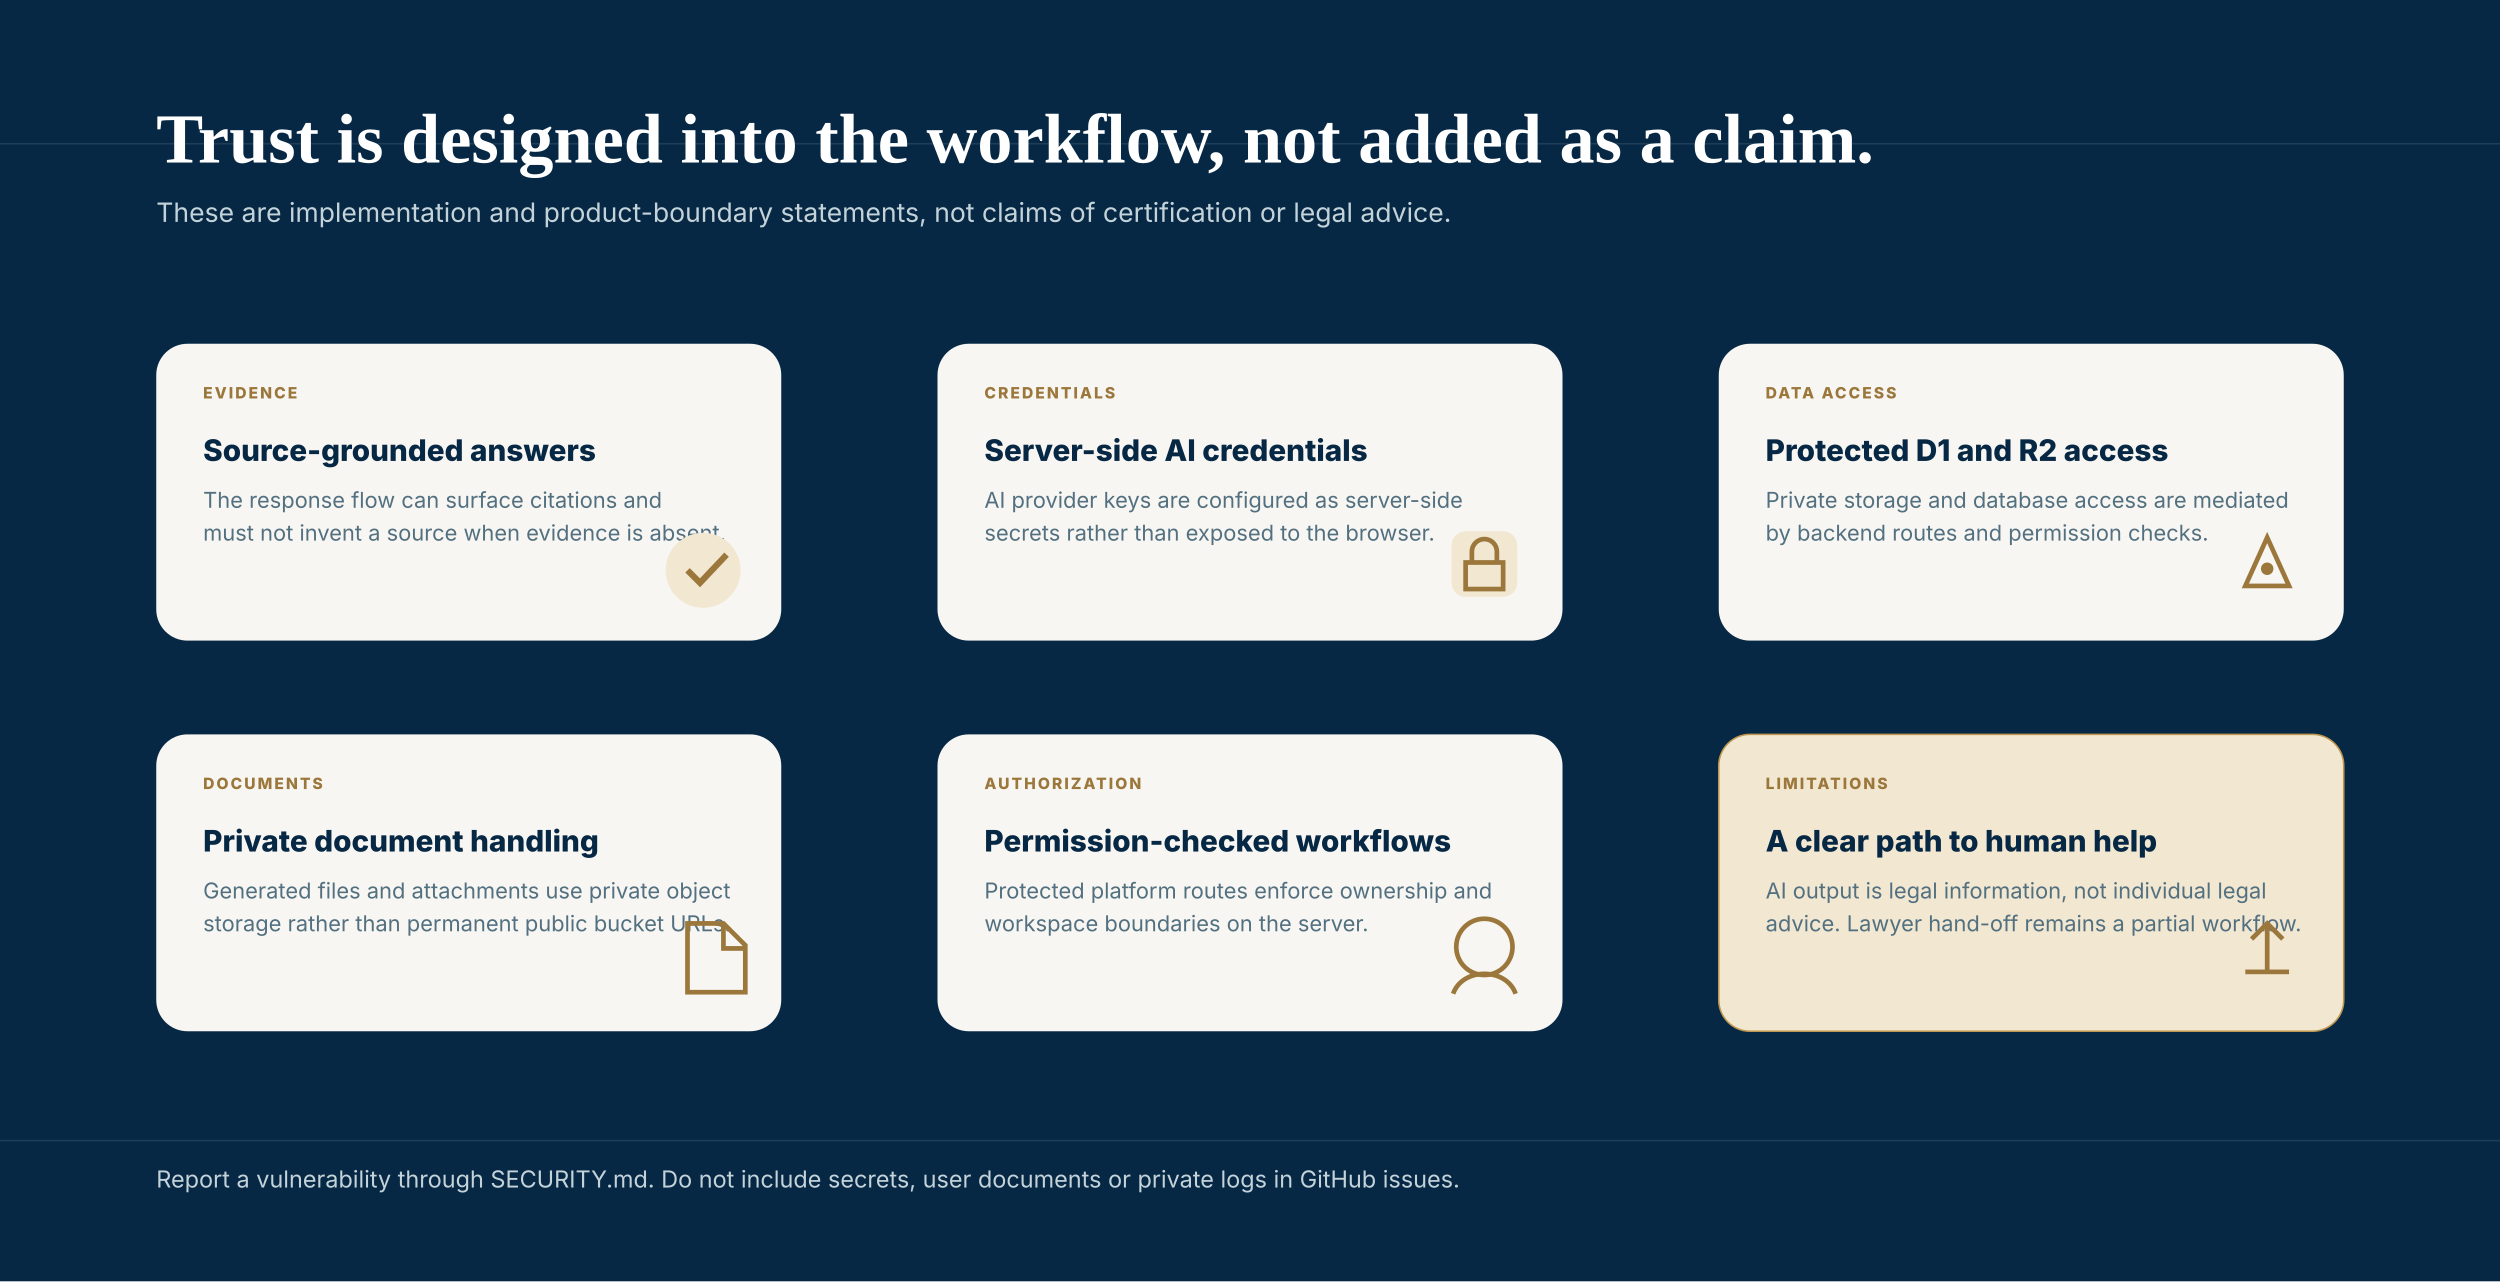
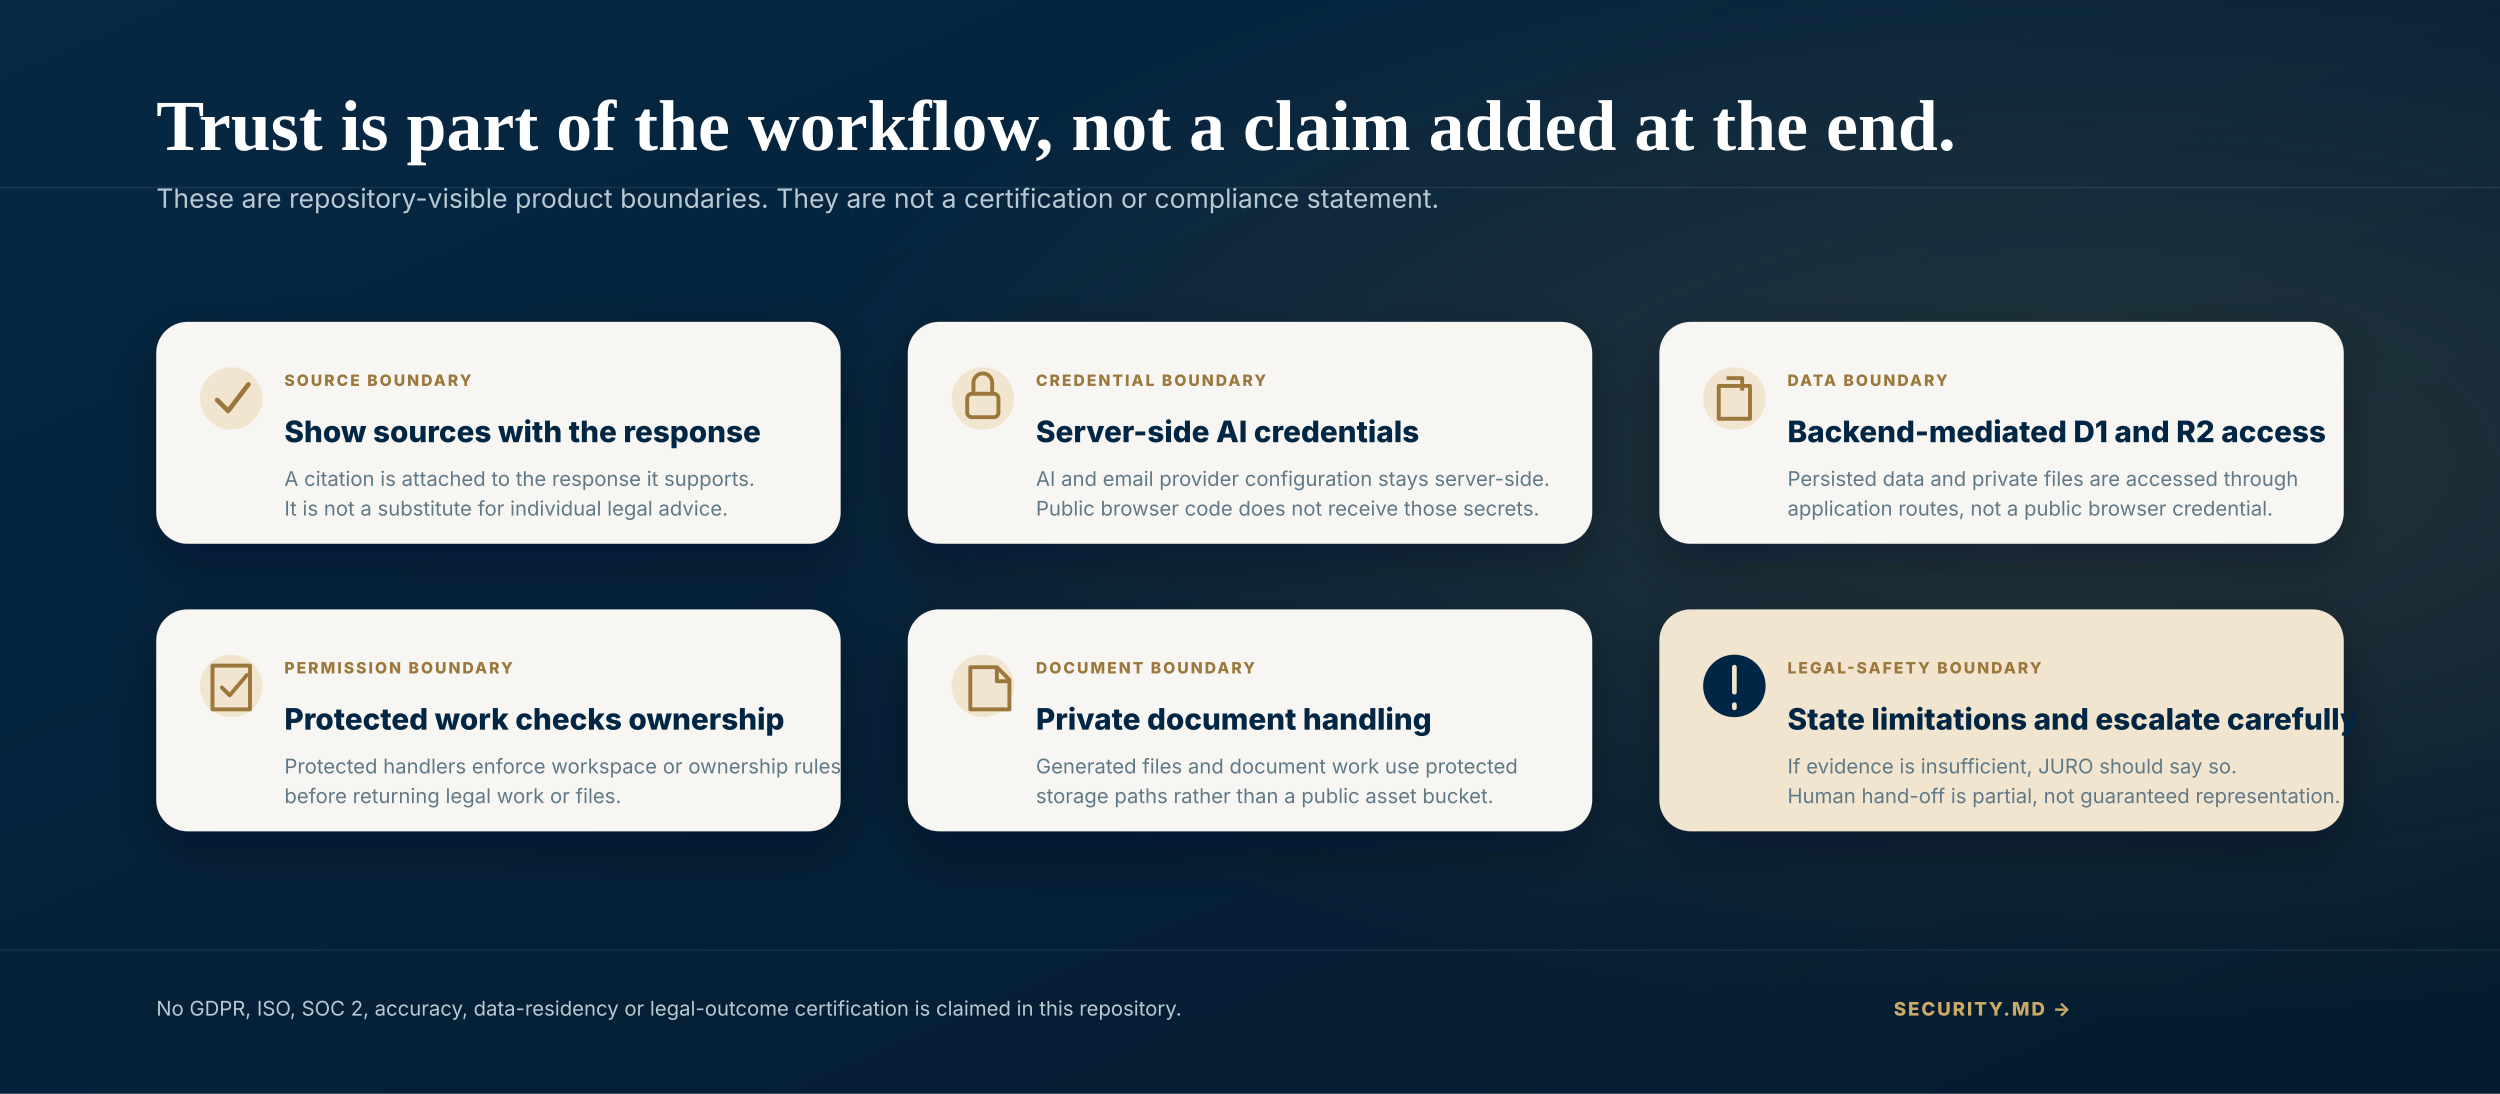
- <svg xmlns="http://www.w3.org/2000/svg" width="1600" height="820" viewBox="0 0 1600 820" role="img" aria-labelledby="title desc">
+ <svg xmlns="http://www.w3.org/2000/svg" width="1600" height="700" viewBox="0 0 1600 700" role="img" aria-labelledby="title desc">
  <defs>
-     <style>
-       .ui { font-family: Inter, Manrope, Arial, sans-serif; }
-       .serif { font-family: Georgia, "Times New Roman", serif; }
-       .h { fill: #fff; font-size: 45px; font-weight: 700; }
-       .sub { fill: #c4d3da; font-size: 17px; }
-       .title { fill: #062844; font-size: 19px; font-weight: 800; }
-       .copy { fill: #527080; font-size: 14px; }
-       .tag { fill: #9b773b; font-size: 10px; font-weight: 800; letter-spacing: 1.3px; }
-     </style>
+     <linearGradient id="bg" x1="0" y1="0" x2="1" y2="1">
+       <stop stop-color="#062844" />
+       <stop offset="1" stop-color="#031b2e" />
+     </linearGradient>
+     <radialGradient id="glow" cx="83%" cy="42%" r="52%">
+       <stop stop-color="#BE974F" stop-opacity=".18" />
+       <stop offset="1" stop-color="#BE974F" stop-opacity="0" />
+     </radialGradient>
+     <filter id="shadow" x="-15%" y="-15%" width="140%" height="150%">
+       <feDropShadow dx="0" dy="12" stdDeviation="16" flood-color="#000d18" flood-opacity=".35" />
+     </filter>
+     <style>.ui{font-family:Inter,Manrope,Arial,sans-serif}.serif{font-family:Georgia,'Times New Roman',serif}.h{fill:#fff;font-size:46px;font-weight:700}.copy{fill:#b9c9d2;font-size:17px}.tag{fill:#9b773b;font-size:10px;font-weight:800;letter-spacing:1.3px}.cardh{fill:#062844;font-size:19px;font-weight:800}.body{fill:#607987;font-size:13px}.foot{fill:#b9c9d2;font-size:13px}</style>
  </defs>
-   <rect width="1600" height="820" fill="#062844" />
-   <path d="M0 92H1600M0 730H1600" stroke="#fff" stroke-opacity=".1" />
+   <rect width="1600" height="700" fill="url(#bg)" />
+   <rect width="1600" height="700" fill="url(#glow)" />
+   <path d="M0 120H1600M0 608H1600" stroke="#dce6ed" stroke-opacity=".08" />
  <g class="ui">
-     <text x="100" y="104" class="h serif">Trust is designed into the workflow, not added as a claim.</text>
-     <text x="100" y="142" class="sub">These are implementation and product-boundary statements, not claims of certification or legal advice.</text>
+     <text x="100" y="96" class="h serif">Trust is part of the workflow, not a claim added at the end.</text>
+     <text x="100" y="133" class="copy">These are repository-visible product boundaries. They are not a certification or compliance statement.</text>
+   </g>
+   <g class="ui" filter="url(#shadow)">
+     <g transform="translate(100 206)">
+       <rect width="438" height="142" rx="20" fill="#f8f6f2" />
+       <circle cx="48" cy="49" r="20" fill="#f1e5cf" />
+       <path d="M39 50l7 7 13-17" fill="none" stroke="#9b773b" stroke-width="3" stroke-linecap="round" stroke-linejoin="round" />
+       <text x="82" y="41" class="tag">SOURCE BOUNDARY</text>
+       <text x="82" y="77" class="cardh">Show sources with the response</text>
+       <text x="82" y="105" class="body">A citation is attached to the response it supports.</text>
+       <text x="82" y="124" class="body">It is not a substitute for individual legal advice.</text>
+     </g>
+     <g transform="translate(581 206)">
+       <rect width="438" height="142" rx="20" fill="#f8f6f2" />
+       <circle cx="48" cy="49" r="20" fill="#f1e5cf" />
+       <rect x="38" y="46" width="20" height="15" rx="3" fill="none" stroke="#9b773b" stroke-width="2.5" />
+       <path d="M42 46v-7a6 6 0 0 1 12 0v7" fill="none" stroke="#9b773b" stroke-width="2.5" />
+       <text x="82" y="41" class="tag">CREDENTIAL BOUNDARY</text>
+       <text x="82" y="77" class="cardh">Server-side AI credentials</text>
+       <text x="82" y="105" class="body">AI and email provider configuration stays server-side.</text>
+       <text x="82" y="124" class="body">Public browser code does not receive those secrets.</text>
+     </g>
+     <g transform="translate(1062 206)">
+       <rect width="438" height="142" rx="20" fill="#f8f6f2" />
+       <circle cx="48" cy="49" r="20" fill="#f1e5cf" />
+       <path d="M38 41h20v21H38zM43 36h10v8" fill="none" stroke="#9b773b" stroke-width="2.5" stroke-linejoin="round" />
+       <text x="82" y="41" class="tag">DATA BOUNDARY</text>
+       <text x="82" y="77" class="cardh">Backend-mediated D1 and R2 access</text>
+       <text x="82" y="105" class="body">Persisted data and private files are accessed through</text>
+       <text x="82" y="124" class="body">application routes, not a public browser credential.</text>
+     </g>
+     <g transform="translate(100 390)">
+       <rect width="438" height="142" rx="20" fill="#f8f6f2" />
+       <circle cx="48" cy="49" r="20" fill="#f1e5cf" />
+       <path d="M42 50l5 5 11-13M36 36h24v28H36z" fill="none" stroke="#9b773b" stroke-width="2.5" stroke-linecap="round" stroke-linejoin="round" />
+       <text x="82" y="41" class="tag">PERMISSION BOUNDARY</text>
+       <text x="82" y="77" class="cardh">Protected work checks ownership</text>
+       <text x="82" y="105" class="body">Protected handlers enforce workspace or ownership rules</text>
+       <text x="82" y="124" class="body">before returning legal work or files.</text>
+     </g>
+     <g transform="translate(581 390)">
+       <rect width="438" height="142" rx="20" fill="#f8f6f2" />
+       <circle cx="48" cy="49" r="20" fill="#f1e5cf" />
+       <path d="M40 37h17l8 8v19H40zM57 37v9h8" fill="none" stroke="#9b773b" stroke-width="2.5" stroke-linejoin="round" />
+       <text x="82" y="41" class="tag">DOCUMENT BOUNDARY</text>
+       <text x="82" y="77" class="cardh">Private document handling</text>
+       <text x="82" y="105" class="body">Generated files and document work use protected</text>
+       <text x="82" y="124" class="body">storage paths rather than a public asset bucket.</text>
+     </g>
+     <g transform="translate(1062 390)">
+       <rect width="438" height="142" rx="20" fill="#f1e5cf" />
+       <circle cx="48" cy="49" r="20" fill="#062844" />
+       <path d="M48 37v16M48 61v2" fill="none" stroke="#f1e5cf" stroke-width="3" stroke-linecap="round" />
+       <text x="82" y="41" class="tag">LEGAL-SAFETY BOUNDARY</text>
+       <text x="82" y="77" class="cardh">State limitations and escalate carefully</text>
+       <text x="82" y="105" class="body">If evidence is insufficient, JURO should say so.</text>
+       <text x="82" y="124" class="body">Human hand-off is partial, not guaranteed representation.</text>
+     </g>
  </g>
  <g class="ui">
-     <g transform="translate(100 220)">
-       <rect width="400" height="190" rx="20" fill="#f8f6f2" />
-       <text x="30" y="35" class="tag">EVIDENCE</text>
-       <text x="30" y="75" class="title">Source-grounded answers</text>
-       <text x="30" y="105" class="copy">The response flow can surface citations and</text>
-       <text x="30" y="126" class="copy">must not invent a source when evidence is absent.</text>
-       <circle cx="350" cy="145" r="24" fill="#f2e7d1" />
-       <path d="M340 145L348 153L365 135" fill="none" stroke="#9b773b" stroke-width="4" />
-     </g>
-     <g transform="translate(600 220)">
-       <rect width="400" height="190" rx="20" fill="#f8f6f2" />
-       <text x="30" y="35" class="tag">CREDENTIALS</text>
-       <text x="30" y="75" class="title">Server-side AI credentials</text>
-       <text x="30" y="105" class="copy">AI provider keys are configured as server-side</text>
-       <text x="30" y="126" class="copy">secrets rather than exposed to the browser.</text>
-       <rect x="329" y="120" width="42" height="42" rx="9" fill="#f2e7d1" />
-       <path d="M342 140V133A8 8 0 0 1 358 133V140M338 140H362V157H338Z" fill="none" stroke="#9b773b" stroke-width="3" />
-     </g>
-     <g transform="translate(1100 220)">
-       <rect width="400" height="190" rx="20" fill="#f8f6f2" />
-       <text x="30" y="35" class="tag">DATA ACCESS</text>
-       <text x="30" y="75" class="title">Protected D1 and R2 access</text>
-       <text x="30" y="105" class="copy">Private storage and database access are mediated</text>
-       <text x="30" y="126" class="copy">by backend routes and permission checks.</text>
-       <path d="M337 155L351 124L365 155Z" fill="none" stroke="#9b773b" stroke-width="3" />
-       <circle cx="351" cy="144" r="4" fill="#9b773b" />
-     </g>
-     <g transform="translate(100 470)">
-       <rect width="400" height="190" rx="20" fill="#f8f6f2" />
-       <text x="30" y="35" class="tag">DOCUMENTS</text>
-       <text x="30" y="75" class="title">Private document handling</text>
-       <text x="30" y="105" class="copy">Generated files and attachments use private object</text>
-       <text x="30" y="126" class="copy">storage rather than permanent public bucket URLs.</text>
-       <path d="M340 121H363L377 135V165H340Z M363 121V137H377" fill="none" stroke="#9b773b" stroke-width="3" />
-     </g>
-     <g transform="translate(600 470)">
-       <rect width="400" height="190" rx="20" fill="#f8f6f2" />
-       <text x="30" y="35" class="tag">AUTHORIZATION</text>
-       <text x="30" y="75" class="title">Permission-checked workflows</text>
-       <text x="30" y="105" class="copy">Protected platform routes enforce ownership and</text>
-       <text x="30" y="126" class="copy">workspace boundaries on the server.</text>
-       <circle cx="350" cy="136" r="18" fill="none" stroke="#9b773b" stroke-width="3" />
-       <path d="M330 166C336 149 364 149 370 166" fill="none" stroke="#9b773b" stroke-width="3" />
-     </g>
-     <g transform="translate(1100 470)">
-       <rect width="400" height="190" rx="20" fill="#f2e7d1" stroke="#BE974F" />
-       <text x="30" y="35" class="tag">LIMITATIONS</text>
-       <text x="30" y="75" class="title">A clear path to human help</text>
-       <text x="30" y="105" class="copy">AI output is legal information, not individual legal</text>
-       <text x="30" y="126" class="copy">advice. Lawyer hand-off remains a partial workflow.</text>
-       <path d="M337 152H365M351 121V152M341 131L351 121L361 131" fill="none" stroke="#9b773b" stroke-width="3" />
-     </g>
+     <text x="100" y="650" class="foot">No GDPR, ISO, SOC 2, accuracy, data-residency or legal-outcome certification is claimed in this repository.</text>
+     <text x="1212" y="650" fill="#caa866" font-size="12" font-weight="800" letter-spacing="1.2">SECURITY.MD →</text>
  </g>
-   <text x="100" y="760" class="ui" fill="#c4d3da" font-size="15">Report a vulnerability through SECURITY.md. Do not include secrets, user documents or private logs in GitHub issues.</text>
</svg>
